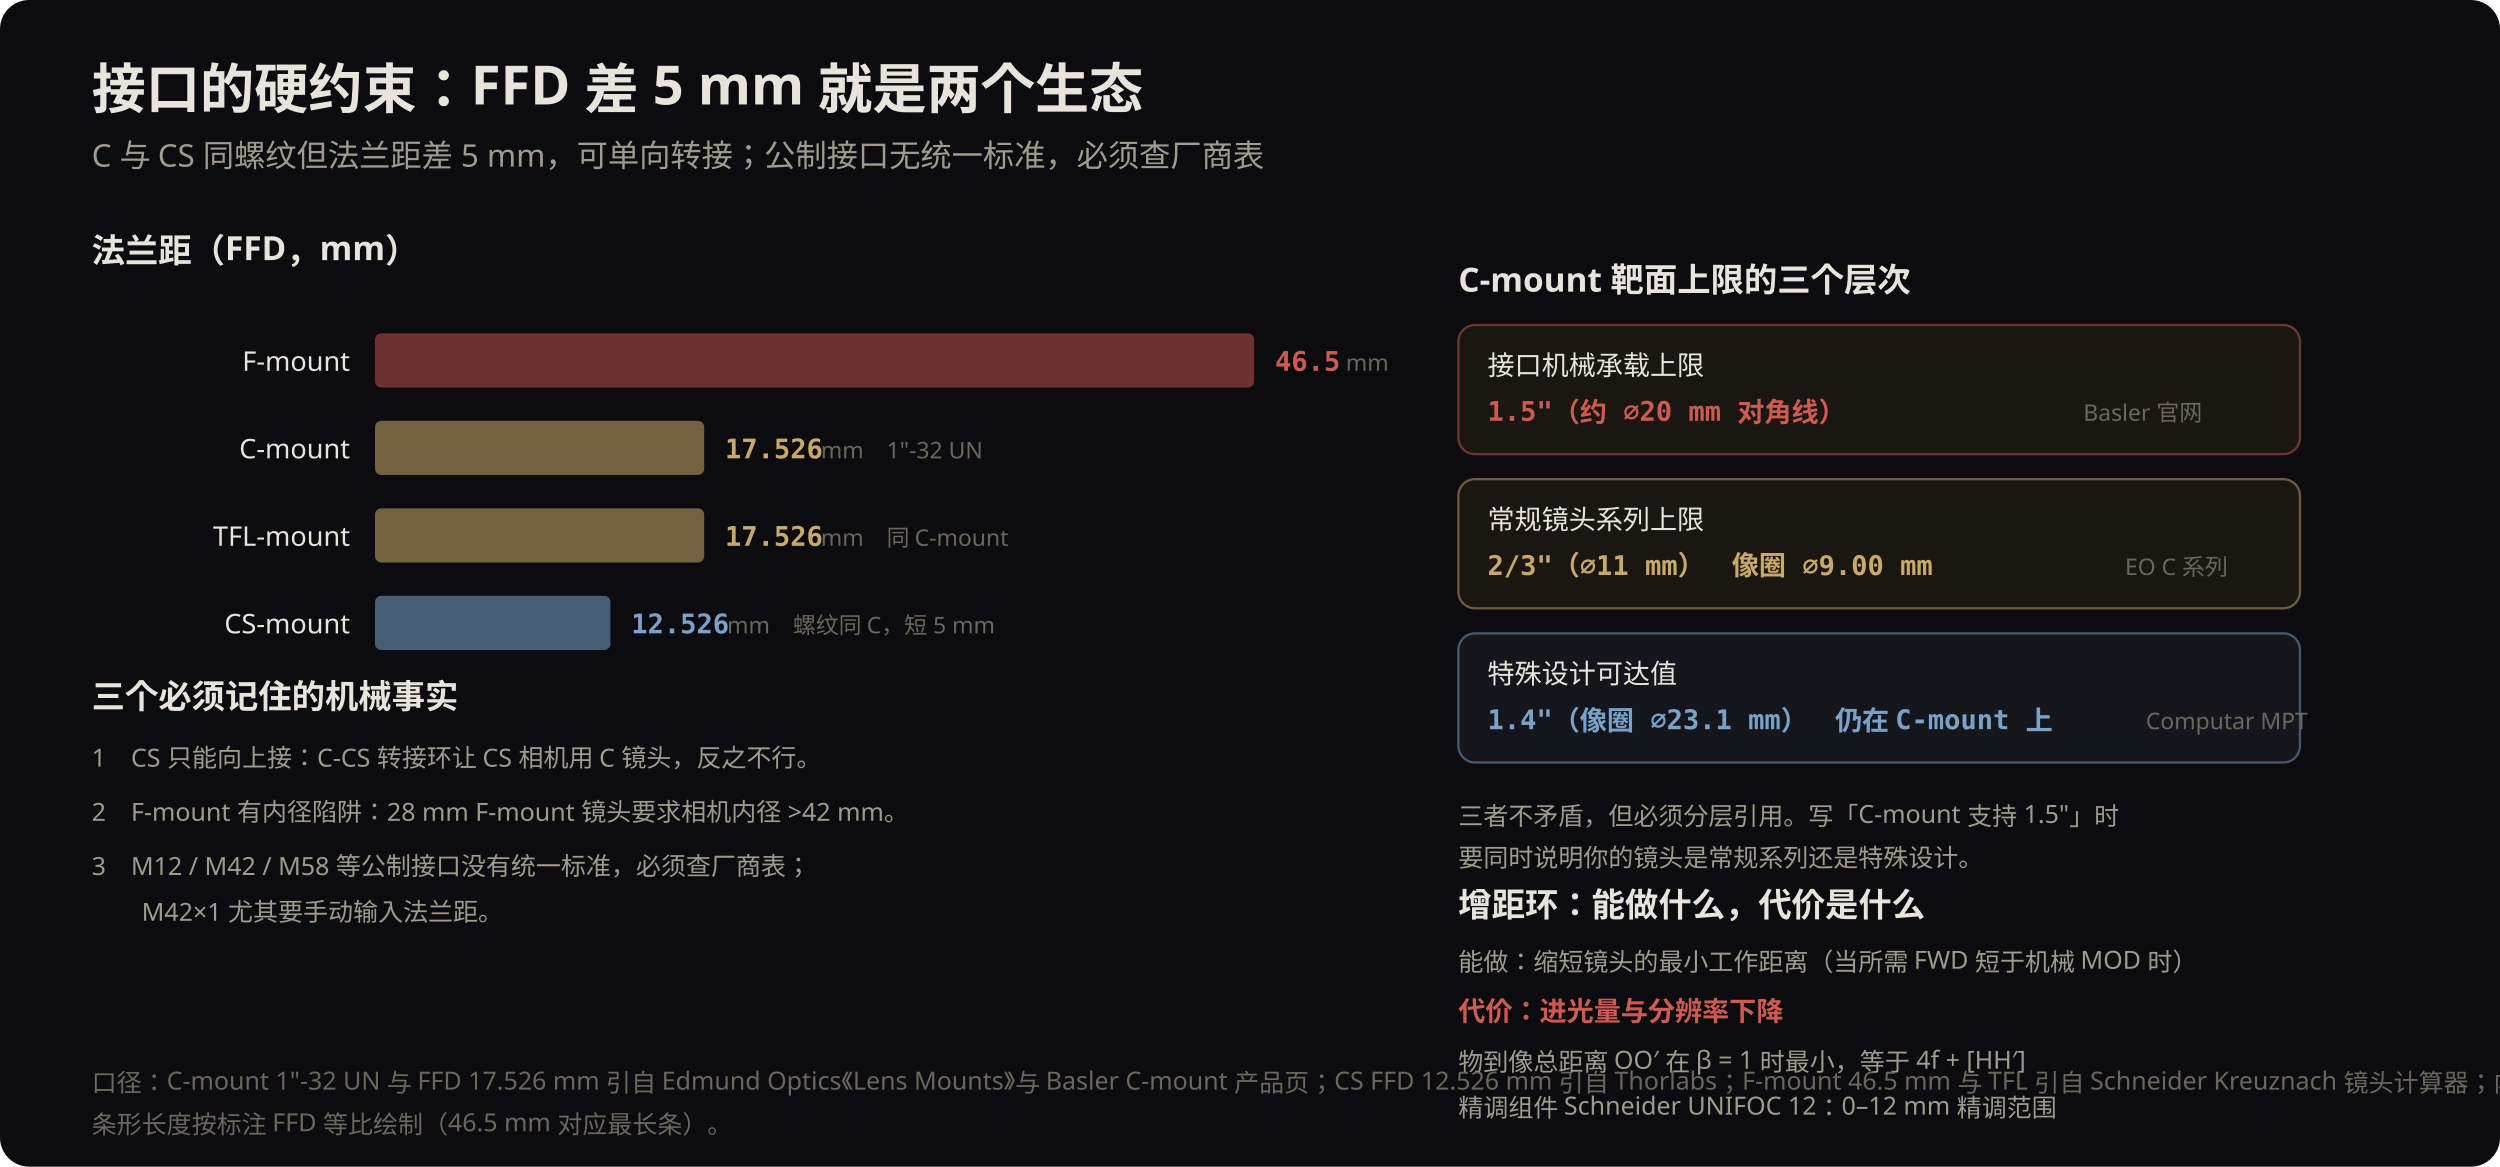
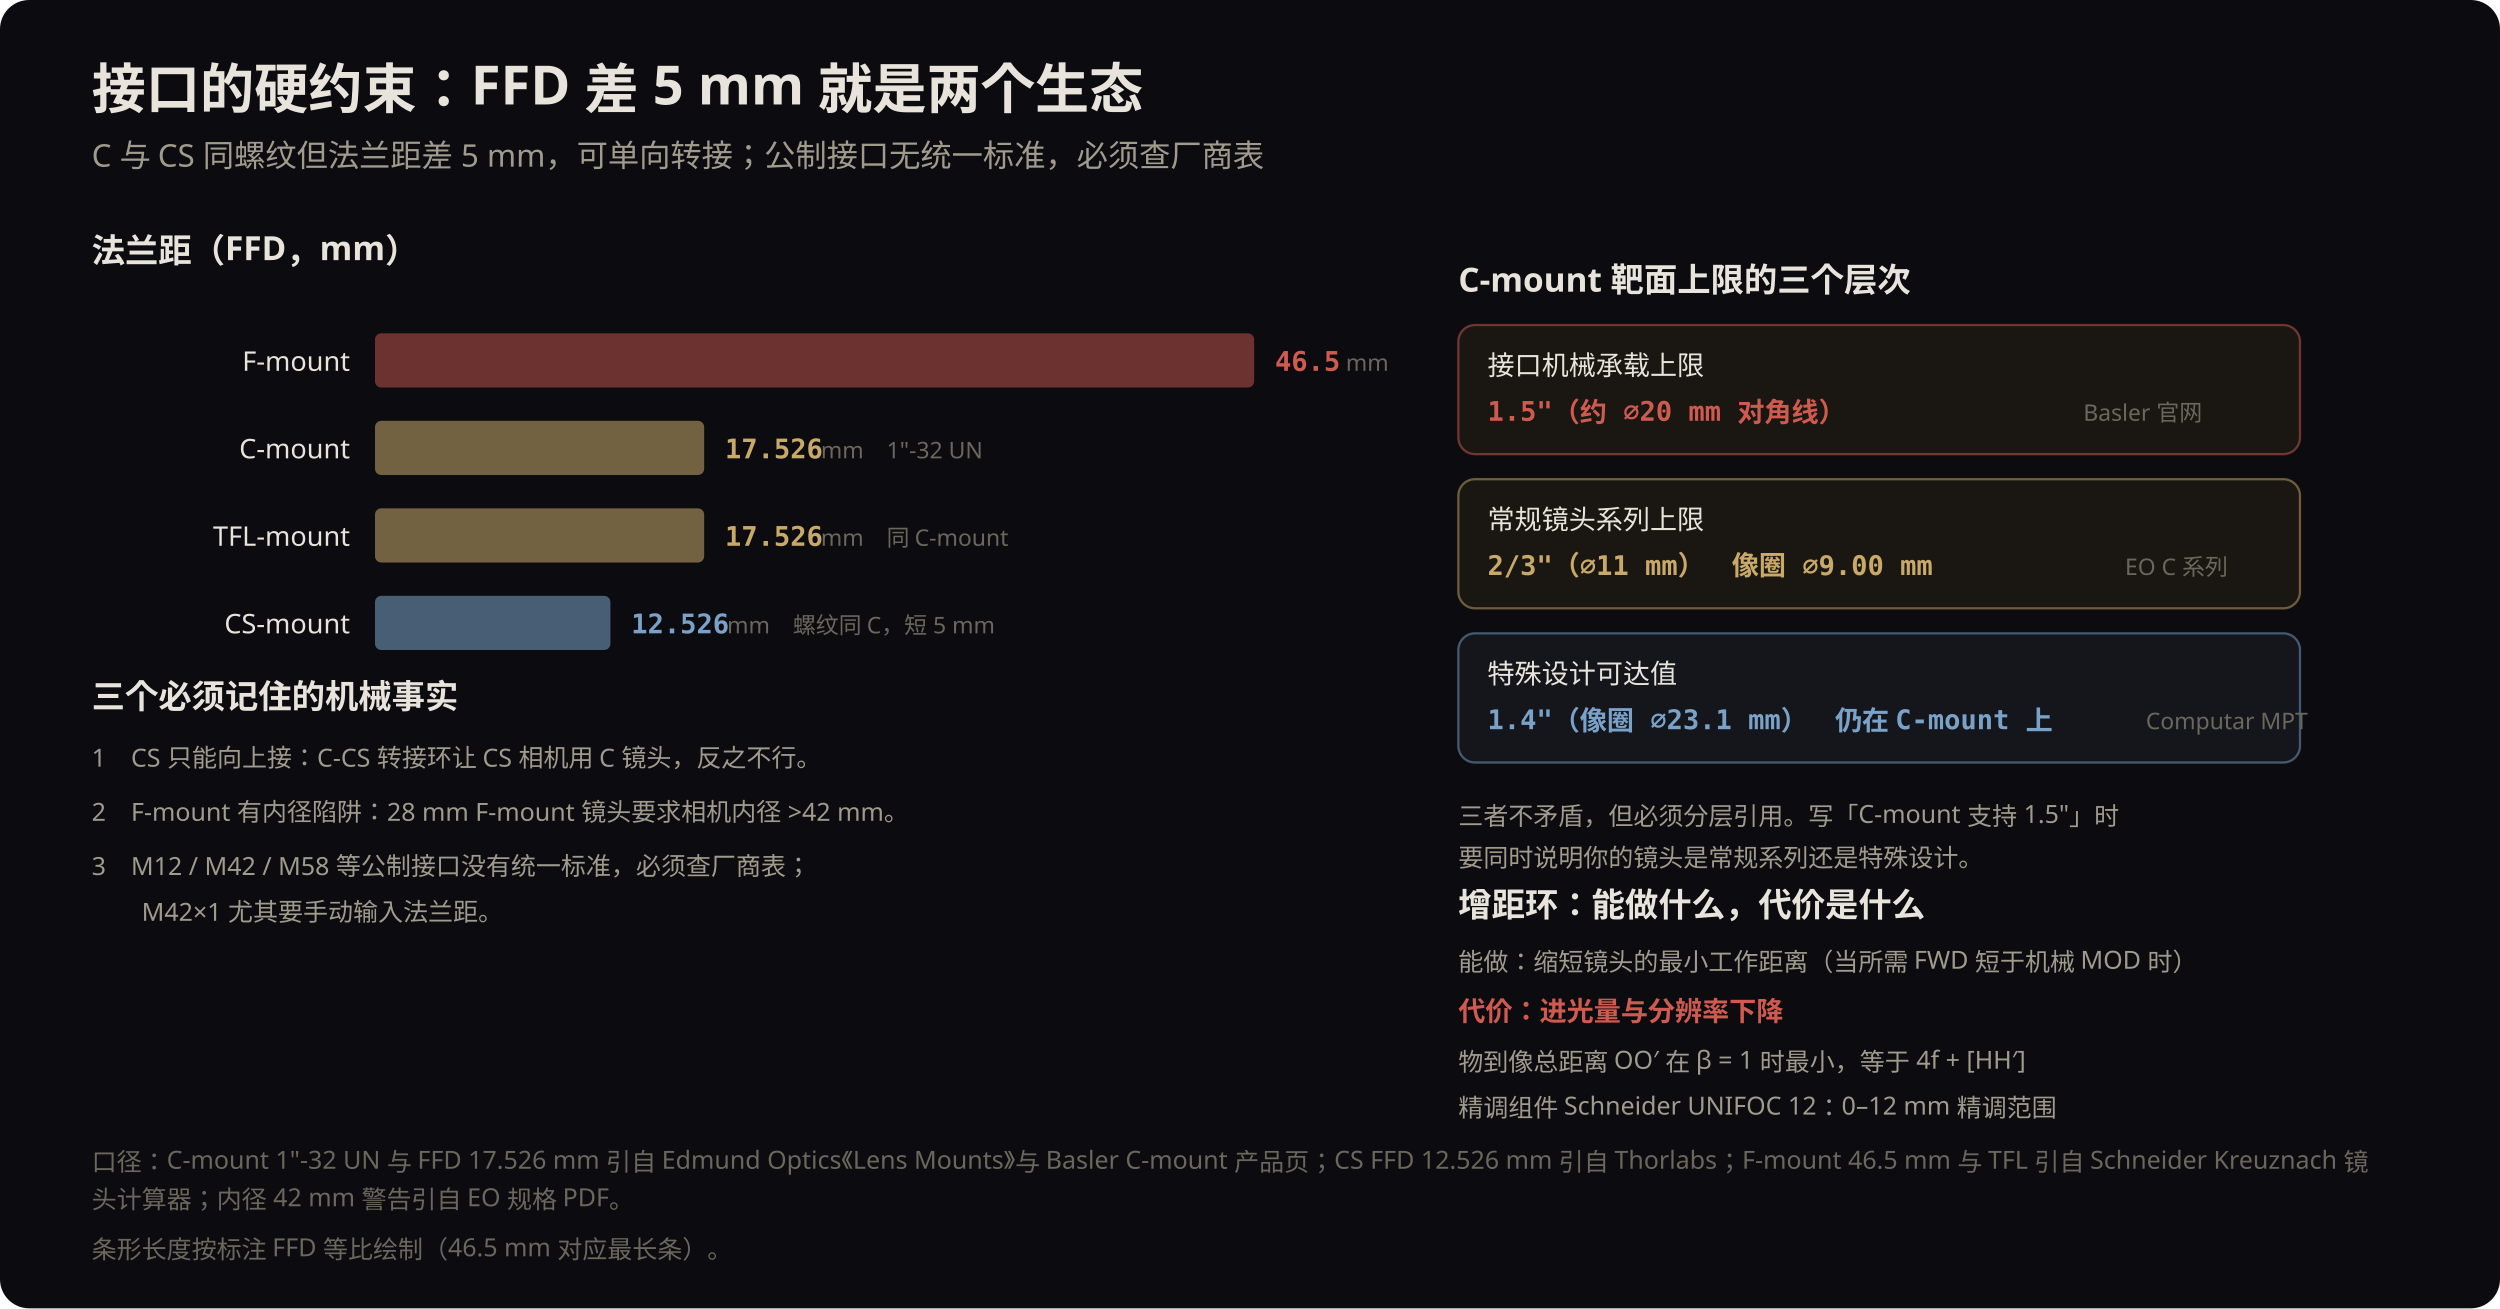
- <svg xmlns="http://www.w3.org/2000/svg" viewBox="0 0 1200 560" width="100%" role="img" aria-label="常见镜头接口的螺纹规格与法兰距对比">
+ <svg xmlns="http://www.w3.org/2000/svg" viewBox="0 0 1200 628" width="100%" role="img" aria-label="常见镜头接口的螺纹规格与法兰距对比">
  <style>
    .bg{fill:#0b0b10}
    .ttl{fill:#e8e4dc;font:600 26px 'Noto Sans SC','PingFang SC','Microsoft YaHei',sans-serif}
    .sub{fill:#a09b8d;font:400 15px 'Noto Sans SC','PingFang SC','Microsoft YaHei',sans-serif}
    .hd{fill:#e8e4dc;font:600 16px 'Noto Sans SC','PingFang SC',sans-serif}
    .lb{fill:#e8e4dc;font:400 13px 'Noto Sans SC','PingFang SC',sans-serif}
    .sm{fill:#a09b8d;font:400 12px 'Noto Sans SC','PingFang SC',sans-serif}
    .xs{fill:#6b675c;font:400 11px 'Noto Sans SC','PingFang SC',sans-serif}
    .foot{fill:#6b675c;font:400 12px 'Noto Sans SC','PingFang SC','Microsoft YaHei',sans-serif}
    .mon{fill:#c9a96a;font:600 13px 'JetBrains Mono',Consolas,monospace}
    .moc{fill:#7aa2c8;font:600 13px 'JetBrains Mono',Consolas,monospace}
    .mor{fill:#cf5a50;font:600 13px 'JetBrains Mono',Consolas,monospace}
    .bar{fill:#c9a96a;fill-opacity:.55}
    .bar2{fill:#7aa2c8;fill-opacity:.55}
    .bar3{fill:#cf5a50;fill-opacity:.5}
    .g{fill:none;stroke:#8a8578;stroke-width:1}
  </style>
-   <rect class="bg" x="0" y="0" width="1200" height="560" rx="14" />
-   <text class="ttl" x="44" y="52">接口的硬约束：FFD 差 5 mm 就是两个生态</text>
-   <text class="sub" x="44" y="80">C 与 CS 同螺纹但法兰距差 5 mm，可单向转接；公制接口无统一标准，必须查厂商表</text>
-   <text class="hd" x="44" y="126">法兰距（FFD，mm）</text>
+   <rect class="bg" x="0" y="0" width="1200" height="628" rx="14" />
+   <text class="ttl" x="44" y="52">接口的硬约束：FFD 差 5 mm 就是两个生态
+ </text>
+   <text class="sub" x="44" y="80">C 与 CS 同螺纹但法兰距差 5 mm，可单向转接；公制接口无统一标准，必须查厂商表
+ </text>
+   <text class="hd" x="44" y="126">法兰距（FFD，mm）
+ </text>
  <g transform="translate(180,160)">
    <g>
      <rect class="bar3" x="0" y="0" width="422" height="26" rx="3" />
-       <text class="lb" x="-12" y="18" text-anchor="end" fill="#e8e4dc">F-mount</text>
-       <text class="mor" x="432" y="18">46.5</text>
-       <text class="xs" x="432" y="18" dx="34" fill="#6b675c">mm</text>
+       <text class="lb" x="-12" y="18" text-anchor="end" fill="#e8e4dc">F-mount
+ </text>
+       <text class="mor" x="432" y="18">46.5
+ </text>
+       <text class="xs" x="432" y="18" dx="34" fill="#6b675c">mm
+ </text>
    </g>
    <g transform="translate(0,42)">
      <rect class="bar" x="0" y="0" width="158" height="26" rx="3" />
-       <text class="lb" x="-12" y="18" text-anchor="end" fill="#e8e4dc">C-mount</text>
-       <text class="mon" x="168" y="18">17.526</text>
-       <text class="xs" x="168" y="18" dx="46" fill="#6b675c">mm　1"-32 UN</text>
+       <text class="lb" x="-12" y="18" text-anchor="end" fill="#e8e4dc">C-mount
+ </text>
+       <text class="mon" x="168" y="18">17.526
+ </text>
+       <text class="xs" x="168" y="18" dx="46" fill="#6b675c">mm　1"-32 UN
+ </text>
    </g>
    <g transform="translate(0,84)">
      <rect class="bar" x="0" y="0" width="158" height="26" rx="3" />
-       <text class="lb" x="-12" y="18" text-anchor="end" fill="#e8e4dc">TFL-mount</text>
-       <text class="mon" x="168" y="18">17.526</text>
-       <text class="xs" x="168" y="18" dx="46" fill="#6b675c">mm　同 C-mount</text>
+       <text class="lb" x="-12" y="18" text-anchor="end" fill="#e8e4dc">TFL-mount
+ </text>
+       <text class="mon" x="168" y="18">17.526
+ </text>
+       <text class="xs" x="168" y="18" dx="46" fill="#6b675c">mm　同 C-mount
+ </text>
    </g>
    <g transform="translate(0,126)">
      <rect class="bar2" x="0" y="0" width="113" height="26" rx="3" />
-       <text class="lb" x="-12" y="18" text-anchor="end" fill="#e8e4dc">CS-mount</text>
-       <text class="moc" x="123" y="18">12.526</text>
-       <text class="xs" x="123" y="18" dx="46" fill="#6b675c">mm　螺纹同 C，短 5 mm</text>
+       <text class="lb" x="-12" y="18" text-anchor="end" fill="#e8e4dc">CS-mount
+ </text>
+       <text class="moc" x="123" y="18">12.526
+ </text>
+       <text class="xs" x="123" y="18" dx="46" fill="#6b675c">mm　螺纹同 C，短 5 mm
+ </text>
    </g>
  </g>
  <g transform="translate(44,340)">
-     <text class="hd" x="0" y="0">三个必须记住的机械事实</text>
-     <text class="sm" x="0" y="28">1　CS 只能向上接：C-CS 转接环让 CS 相机用 C 镜头，反之不行。</text>
-     <text class="sm" x="0" y="54">2　F-mount 有内径陷阱：28 mm F-mount 镜头要求相机内径 &gt;42 mm。</text>
-     <text class="sm" x="0" y="80">3　M12 / M42 / M58 等公制接口没有统一标准，必须查厂商表；</text>
-     <text class="sm" x="24" y="102">M42×1 尤其要手动输入法兰距。</text>
+     <text class="hd" x="0" y="0">三个必须记住的机械事实
+ </text>
+     <text class="sm" x="0" y="28">1　CS 只能向上接：C-CS 转接环让 CS 相机用 C 镜头，反之不行。
+ </text>
+     <text class="sm" x="0" y="54">2　F-mount 有内径陷阱：28 mm F-mount 镜头要求相机内径 &gt;42 mm。
+ </text>
+     <text class="sm" x="0" y="80">3　M12 / M42 / M58 等公制接口没有统一标准，必须查厂商表；
+ </text>
+     <text class="sm" x="24" y="102">M42×1 尤其要手动输入法兰距。
+ </text>
  </g>
  <g transform="translate(700,140)">
-     <text class="hd" x="0" y="0">C-mount 靶面上限的三个层次</text>
+     <text class="hd" x="0" y="0">C-mount 靶面上限的三个层次
+ </text>
    <g>
      <rect x="0" y="16" width="404" height="62" rx="8" fill="#1a1712" stroke="#cf5a50" stroke-opacity=".5" stroke-width="1.1" />
-       <text class="lb" x="14" y="40" fill="#e8e4dc">接口机械承载上限</text>
-       <text class="mor" x="14" y="62">1.5"（约 ⌀20 mm 对角线）</text>
-       <text class="xs" x="300" y="62">Basler 官网</text>
+       <text class="lb" x="14" y="40" fill="#e8e4dc">接口机械承载上限
+ </text>
+       <text class="mor" x="14" y="62">1.5"（约 ⌀20 mm 对角线）
+ </text>
+       <text class="xs" x="300" y="62">Basler 官网
+ </text>
    </g>
    <g>
      <rect x="0" y="90" width="404" height="62" rx="8" fill="#1a1712" stroke="#c9a96a" stroke-opacity=".5" stroke-width="1.1" />
-       <text class="lb" x="14" y="114" fill="#e8e4dc">常规镜头系列上限</text>
-       <text class="mon" x="14" y="136">2/3"（⌀11 mm）　像圈 ⌀9.00 mm</text>
-       <text class="xs" x="320" y="136">EO C 系列</text>
+       <text class="lb" x="14" y="114" fill="#e8e4dc">常规镜头系列上限
+ </text>
+       <text class="mon" x="14" y="136">2/3"（⌀11 mm）　像圈 ⌀9.00 mm
+ </text>
+       <text class="xs" x="320" y="136">EO C 系列
+ </text>
    </g>
    <g>
      <rect x="0" y="164" width="404" height="62" rx="8" fill="#14161c" stroke="#7aa2c8" stroke-opacity=".5" stroke-width="1.1" />
-       <text class="lb" x="14" y="188" fill="#e8e4dc">特殊设计可达值</text>
-       <text class="moc" x="14" y="210">1.4"（像圈 ⌀23.1 mm）　仍在 C-mount 上</text>
-       <text class="xs" x="330" y="210">Computar MPT</text>
+       <text class="lb" x="14" y="188" fill="#e8e4dc">特殊设计可达值
+ </text>
+       <text class="moc" x="14" y="210">1.4"（像圈 ⌀23.1 mm）　仍在 C-mount 上
+ </text>
+       <text class="xs" x="330" y="210">Computar MPT
+ </text>
    </g>
-     <text class="sm" x="0" y="256">三者不矛盾，但必须分层引用。写「C-mount 支持 1.5"」时</text>
-     <text class="sm" x="0" y="276">要同时说明你的镜头是常规系列还是特殊设计。</text>
+     <text class="sm" x="0" y="256">三者不矛盾，但必须分层引用。写「C-mount 支持 1.5"」时
+ </text>
+     <text class="sm" x="0" y="276">要同时说明你的镜头是常规系列还是特殊设计。
+ </text>
  </g>
  <g transform="translate(700,440)">
-     <text class="hd" x="0" y="0">增距环：能做什么，代价是什么</text>
-     <text class="sm" x="0" y="26">能做：缩短镜头的最小工作距离（当所需 FWD 短于机械 MOD 时）</text>
-     <text class="mor" x="0" y="50">代价：进光量与分辨率下降</text>
-     <text class="sm" x="0" y="74">物到像总距离 OO′ 在 β = 1 时最小，等于 4f + [HH′]</text>
-     <text class="sm" x="0" y="96">精调组件 Schneider UNIFOC 12：0–12 mm 精调范围</text>
+     <text class="hd" x="0" y="0">增距环：能做什么，代价是什么
+ </text>
+     <text class="sm" x="0" y="26">能做：缩短镜头的最小工作距离（当所需 FWD 短于机械 MOD 时）
+ </text>
+     <text class="mor" x="0" y="50">代价：进光量与分辨率下降
+ </text>
+     <text class="sm" x="0" y="74">物到像总距离 OO′ 在 β = 1 时最小，等于 4f + [HH′]
+ </text>
+     <text class="sm" x="0" y="96">精调组件 Schneider UNIFOC 12：0–12 mm 精调范围
+ </text>
  </g>
-   <text class="foot" x="44" y="524">口径：C-mount 1"-32 UN 与 FFD 17.526 mm 引自 Edmund Optics《Lens Mounts》与 Basler C-mount 产品页；CS FFD 12.526 mm 引自 Thorlabs；F-mount 46.5 mm 与 TFL 引自 Schneider Kreuznach 镜头计算器；内径 42 mm 警告引自 EO 规格 PDF。</text>
-   <text class="foot" x="44" y="544">条形长度按标注 FFD 等比绘制（46.5 mm 对应最长条）。</text>
+   <text class="foot" x="44" y="562">口径：C-mount 1"-32 UN 与 FFD 17.526 mm 引自 Edmund Optics《Lens Mounts》与 Basler C-mount 产品页；CS FFD 12.526 mm 引自 Thorlabs；F-mount 46.5 mm 与 TFL 引自 Schneider Kreuznach 镜
+ </text>
+   <text class="foot" x="44" y="580">头计算器；内径 42 mm 警告引自 EO 规格 PDF。
+ </text>
+   <text class="foot" x="44" y="604">条形长度按标注 FFD 等比绘制（46.5 mm 对应最长条）。
+ </text>
</svg>
